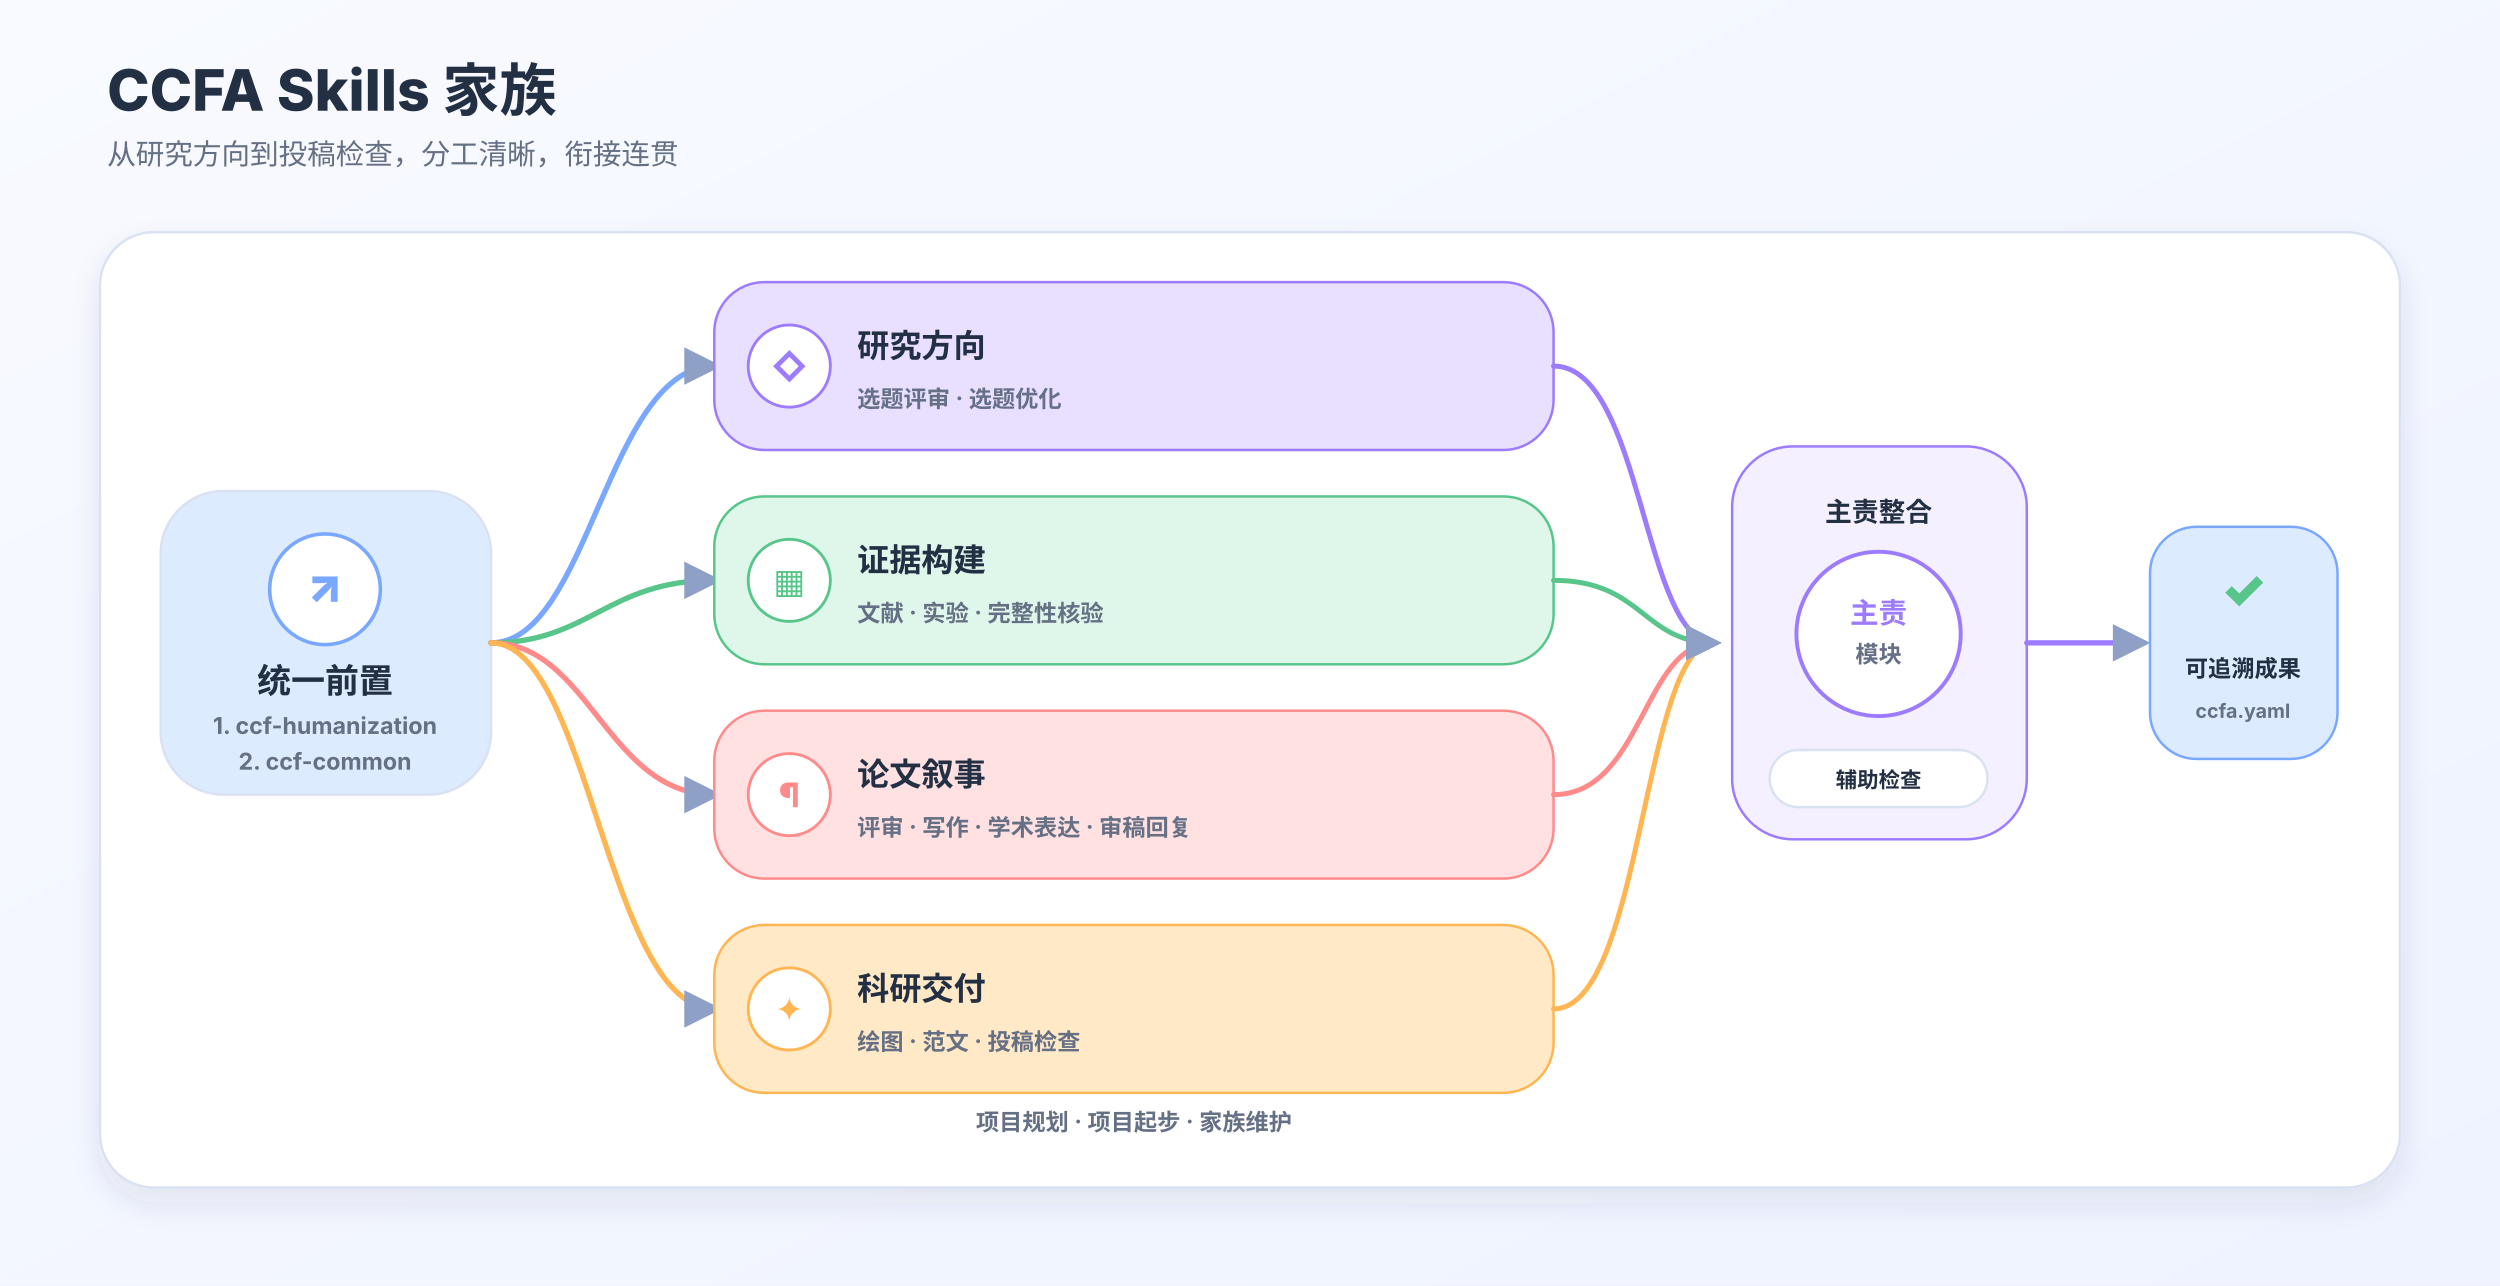
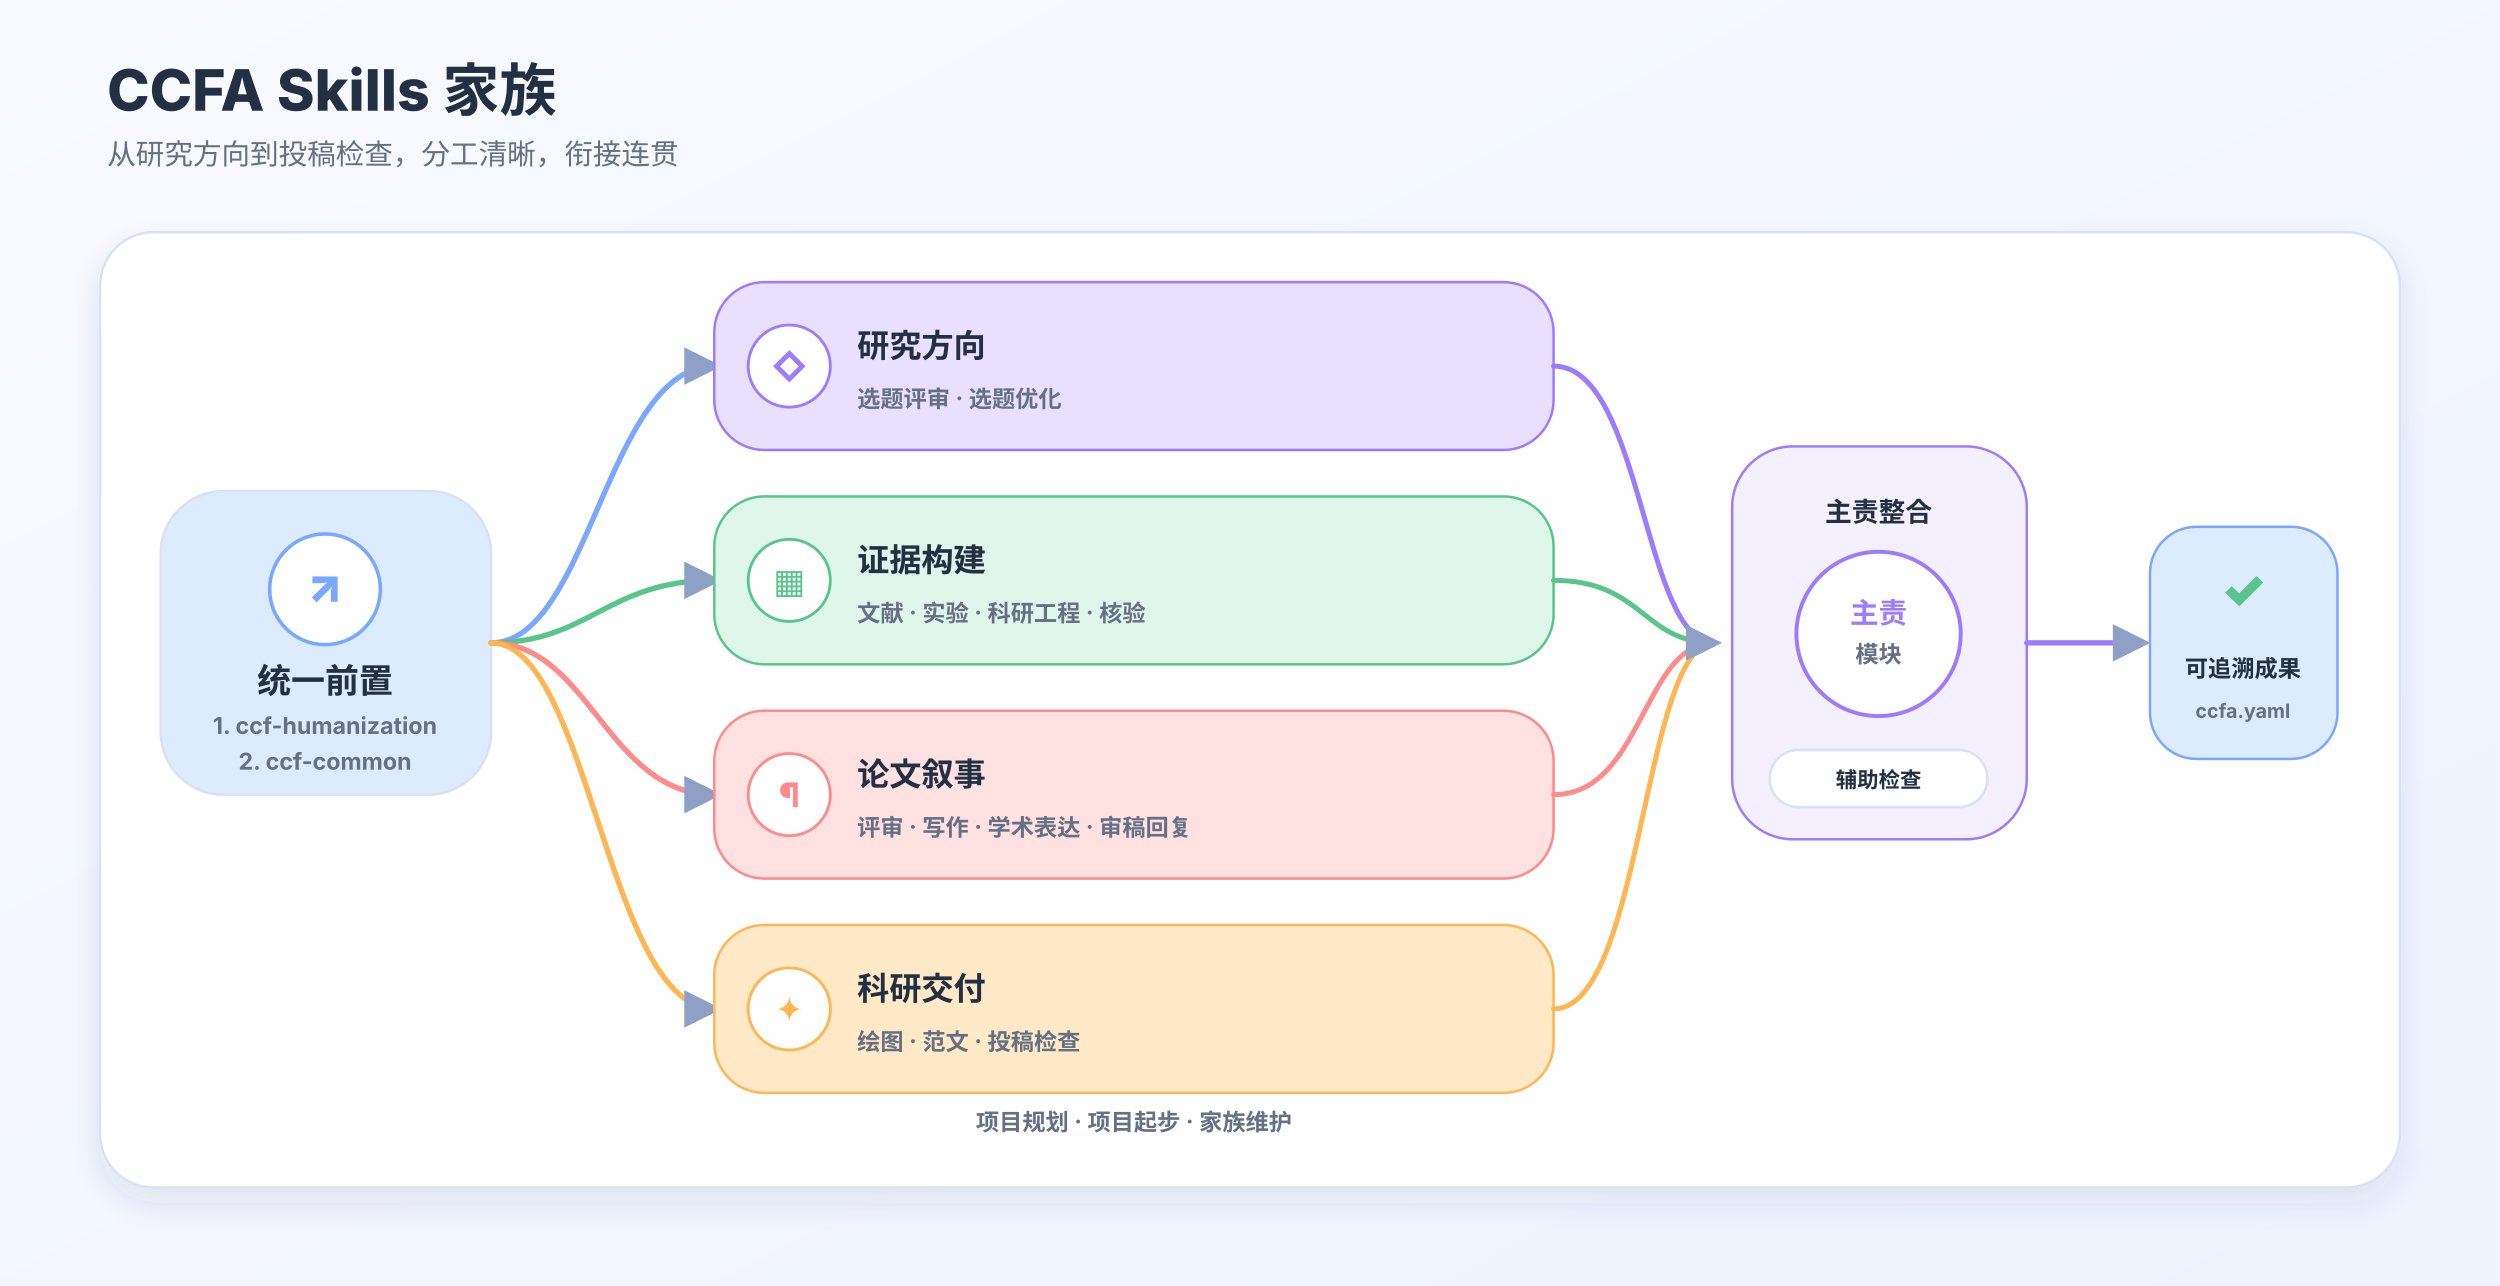
<svg xmlns="http://www.w3.org/2000/svg" width="1400" height="720" viewBox="0 0 1400 720" role="img">
  <defs>
    <marker id="arrow" viewBox="0 0 10 10" refX="8" refY="5" markerWidth="7" markerHeight="7" orient="auto-start-reverse">
      <path d="M 0 0 L 10 5 L 0 10 z" fill="#8EA0C5" />
    </marker>
    <filter id="softShadow" x="-15%" y="-20%" width="130%" height="145%">
      <feDropShadow dx="0" dy="8" stdDeviation="8" flood-color="#2F3A5F" flood-opacity="0.10" />
    </filter>
    <linearGradient id="hero" x1="0" x2="1" y1="0" y2="1">
      <stop offset="0%" stop-color="#F8FAFF" />
      <stop offset="100%" stop-color="#EEF3FF" />
    </linearGradient>
  </defs>
  <rect width="1400" height="720" fill="url(#hero)" />
  <style>
text { font-family: Inter, "Noto Sans SC", "Microsoft YaHei", Arial, sans-serif; }
.small { fill: #667085; font-size: 13px; }
.mono { font-family: "JetBrains Mono", Consolas, monospace; }
</style>
  <text x="60" y="62" font-size="32" font-weight="800" fill="#233044" text-anchor="start">CCFA Skills 家族</text>
  <text x="60" y="92" font-size="16" font-weight="500" fill="#667085" text-anchor="start">从研究方向到投稿检查，分工清晰，衔接连贯</text>
  <rect x="56" y="130" width="1288" height="535" rx="30" fill="#FFFFFF" stroke="#D9E1F2" stroke-width="1.4" filter="url(#softShadow)" />
  <rect x="90" y="275" width="185" height="170" rx="35" fill="#DDEBFF" stroke="#D9E1F2" stroke-width="1.4" />
  <circle cx="182" cy="330" r="31" fill="#FFFFFF" stroke="#7AA7FF" stroke-width="2.0" />
  <text x="182" y="337" font-size="26" font-weight="900" fill="#7AA7FF" text-anchor="middle">↗</text>
  <text x="182" y="388" font-size="19" font-weight="850" fill="#233044" text-anchor="middle">统一前置</text>
  <text x="182" y="411" font-size="13" font-weight="700" fill="#667085" text-anchor="middle">1. ccf-humanization</text>
  <text x="182" y="431" font-size="13" font-weight="700" fill="#667085" text-anchor="middle">2. ccf-common</text>
  <path d="M 275 360 C 330 360 340 205 400 205" fill="none" stroke="#7AA7FF" stroke-width="3.0" stroke-linecap="round" stroke-linejoin="round" marker-end="url(#arrow)" />
  <path d="M 275 360 C 330 360 340 325 400 325" fill="none" stroke="#58C58A" stroke-width="3.0" stroke-linecap="round" stroke-linejoin="round" marker-end="url(#arrow)" />
  <path d="M 275 360 C 330 360 340 445 400 445" fill="none" stroke="#FF8A8A" stroke-width="3.0" stroke-linecap="round" stroke-linejoin="round" marker-end="url(#arrow)" />
  <path d="M 275 360 C 330 360 340 565 400 565" fill="none" stroke="#FFB552" stroke-width="3.0" stroke-linecap="round" stroke-linejoin="round" marker-end="url(#arrow)" />
  <rect x="400" y="158" width="470" height="94" rx="28" fill="#E9DFFF" stroke="#9D7BFF" stroke-width="1.4" />
  <circle cx="442" cy="205" r="23" fill="#FFFFFF" stroke="#9D7BFF" stroke-width="1.6" />
  <text x="442" y="212" font-size="19" font-weight="850" fill="#9D7BFF" text-anchor="middle">◇</text>
  <text x="480" y="200" font-size="18" font-weight="850" fill="#233044" text-anchor="start">研究方向</text>
  <text x="480" y="228" font-size="13" font-weight="650" fill="#667085" text-anchor="start">选题评审 · 选题优化</text>
  <path d="M 870 205 C 920 205 920 360 960 360" fill="none" stroke="#9D7BFF" stroke-width="2.8" stroke-linecap="round" stroke-linejoin="round" marker-end="url(#arrow)" />
  <rect x="400" y="278" width="470" height="94" rx="28" fill="#DFF7EA" stroke="#58C58A" stroke-width="1.4" />
  <circle cx="442" cy="325" r="23" fill="#FFFFFF" stroke="#58C58A" stroke-width="1.6" />
  <text x="442" y="332" font-size="19" font-weight="850" fill="#58C58A" text-anchor="middle">▦</text>
  <text x="480" y="320" font-size="18" font-weight="850" fill="#233044" text-anchor="start">证据构建</text>
-   <text x="480" y="348" font-size="13" font-weight="650" fill="#667085" text-anchor="start">文献 · 实验 · 完整性核验</text>
+   <text x="480" y="348" font-size="13" font-weight="650" fill="#667085" text-anchor="start">文献 · 实验 · 科研工程 · 核验</text>
  <path d="M 870 325 C 920 325 920 360 960 360" fill="none" stroke="#58C58A" stroke-width="2.8" stroke-linecap="round" stroke-linejoin="round" marker-end="url(#arrow)" />
  <rect x="400" y="398" width="470" height="94" rx="28" fill="#FFE1E1" stroke="#FF8A8A" stroke-width="1.4" />
  <circle cx="442" cy="445" r="23" fill="#FFFFFF" stroke="#FF8A8A" stroke-width="1.6" />
  <text x="442" y="452" font-size="19" font-weight="850" fill="#FF8A8A" text-anchor="middle">¶</text>
  <text x="480" y="440" font-size="18" font-weight="850" fill="#233044" text-anchor="start">论文叙事</text>
  <text x="480" y="468" font-size="13" font-weight="650" fill="#667085" text-anchor="start">评审 · 写作 · 学术表达 · 审稿回复</text>
  <path d="M 870 445 C 920 445 920 360 960 360" fill="none" stroke="#FF8A8A" stroke-width="2.8" stroke-linecap="round" stroke-linejoin="round" marker-end="url(#arrow)" />
  <rect x="400" y="518" width="470" height="94" rx="28" fill="#FFE9C7" stroke="#FFB552" stroke-width="1.4" />
  <circle cx="442" cy="565" r="23" fill="#FFFFFF" stroke="#FFB552" stroke-width="1.6" />
  <text x="442" y="572" font-size="19" font-weight="850" fill="#FFB552" text-anchor="middle">✦</text>
  <text x="480" y="560" font-size="18" font-weight="850" fill="#233044" text-anchor="start">科研交付</text>
  <text x="480" y="588" font-size="13" font-weight="650" fill="#667085" text-anchor="start">绘图 · 范文 · 投稿检查</text>
  <path d="M 870 565 C 920 565 920 360 960 360" fill="none" stroke="#FFB552" stroke-width="2.8" stroke-linecap="round" stroke-linejoin="round" marker-end="url(#arrow)" />
  <rect x="970" y="250" width="165" height="220" rx="34" fill="#F4F0FF" stroke="#9D7BFF" stroke-width="1.4" />
  <text x="1052" y="292" font-size="15" font-weight="850" fill="#233044" text-anchor="middle">主责整合</text>
  <circle cx="1052" cy="355" r="46" fill="#FFFFFF" stroke="#9D7BFF" stroke-width="2.2" />
  <text x="1052" y="349" font-size="16" font-weight="900" fill="#9D7BFF" text-anchor="middle">主责</text>
  <text x="1052" y="371" font-size="13" font-weight="750" fill="#667085" text-anchor="middle">模块</text>
  <rect x="991" y="420" width="122" height="32" rx="16" fill="#FFFFFF" stroke="#D9E1F2" stroke-width="1.4" />
  <text x="1052" y="441" font-size="12" font-weight="750" fill="#233044" text-anchor="middle">辅助检查</text>
  <path d="M 1135 360 C 1170 360 1170 360 1200 360" fill="none" stroke="#9D7BFF" stroke-width="3.0" stroke-linecap="round" stroke-linejoin="round" marker-end="url(#arrow)" />
  <rect x="1204" y="295" width="105" height="130" rx="26" fill="#DDEBFF" stroke="#7AA7FF" stroke-width="1.4" />
  <text x="1256" y="340" font-size="28" font-weight="900" fill="#58C58A" text-anchor="middle">✓</text>
  <text x="1256" y="379" font-size="13" font-weight="850" fill="#233044" text-anchor="middle">可追溯成果</text>
  <text x="1256" y="402" font-size="11" font-weight="650" fill="#667085" text-anchor="middle">ccfa.yaml</text>
  <text x="635" y="633" font-size="13" font-weight="650" fill="#667085" text-anchor="middle">项目规划 · 项目起步 · 家族维护</text>
</svg>
